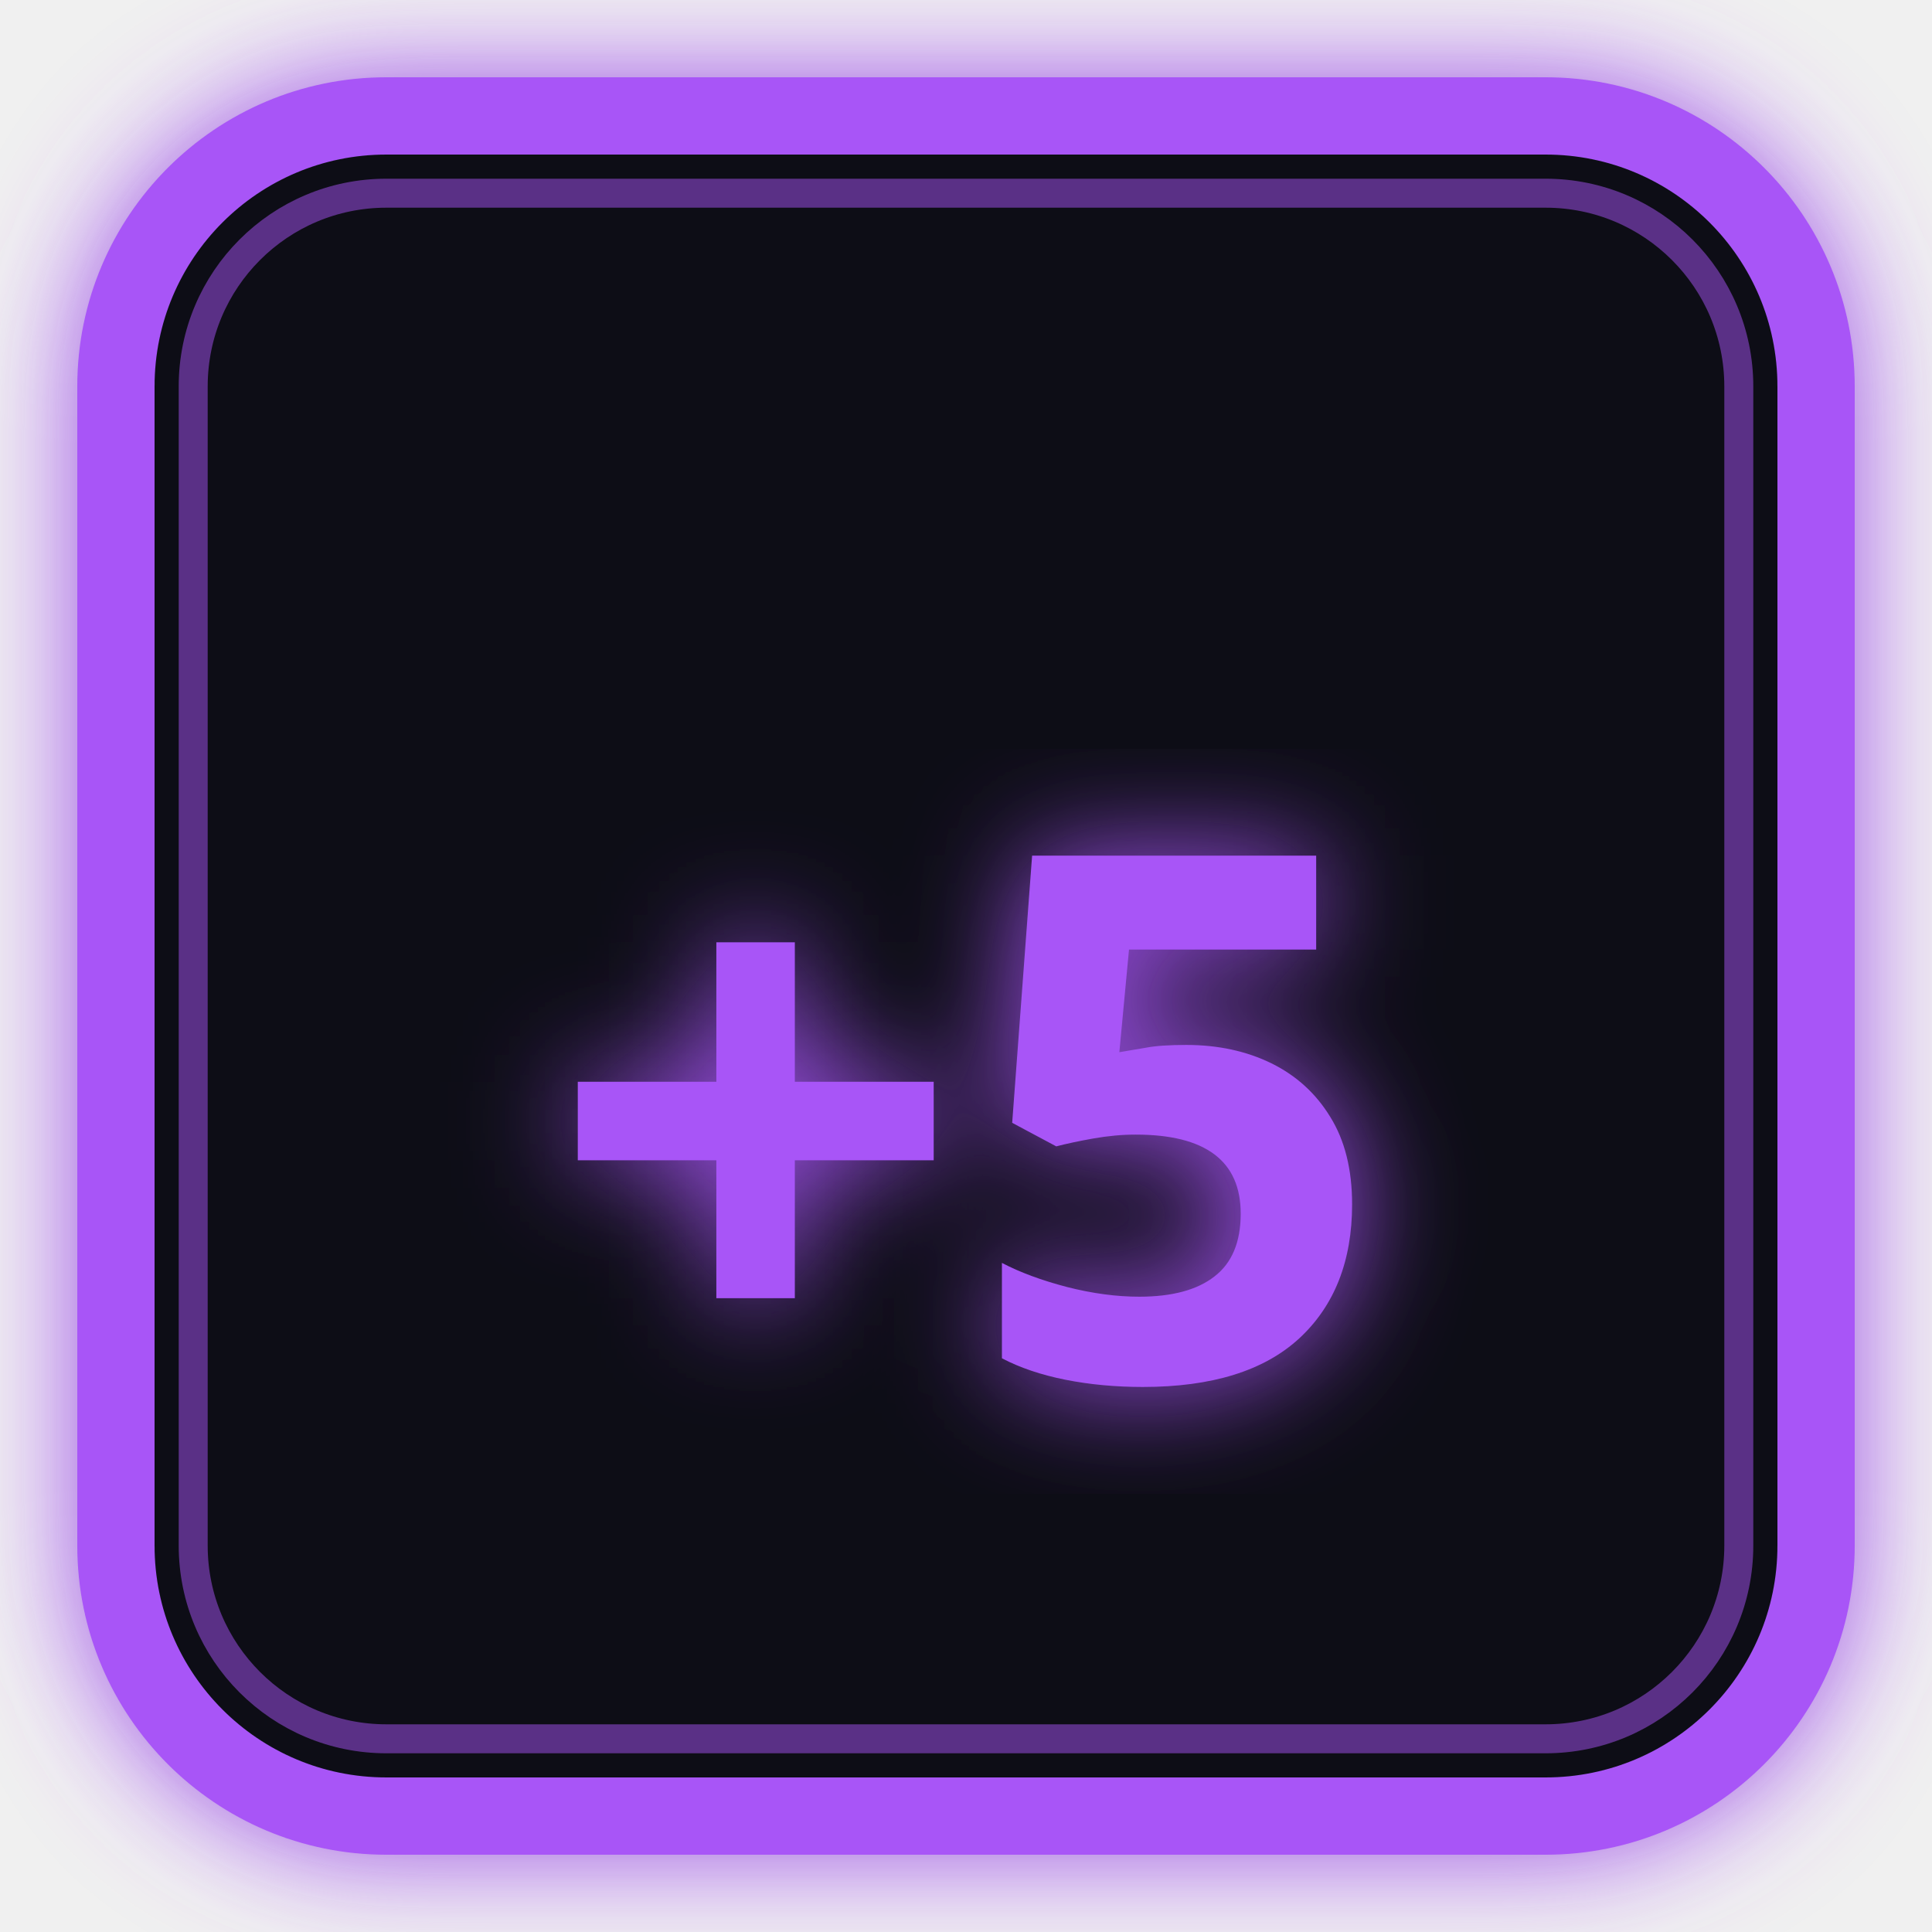
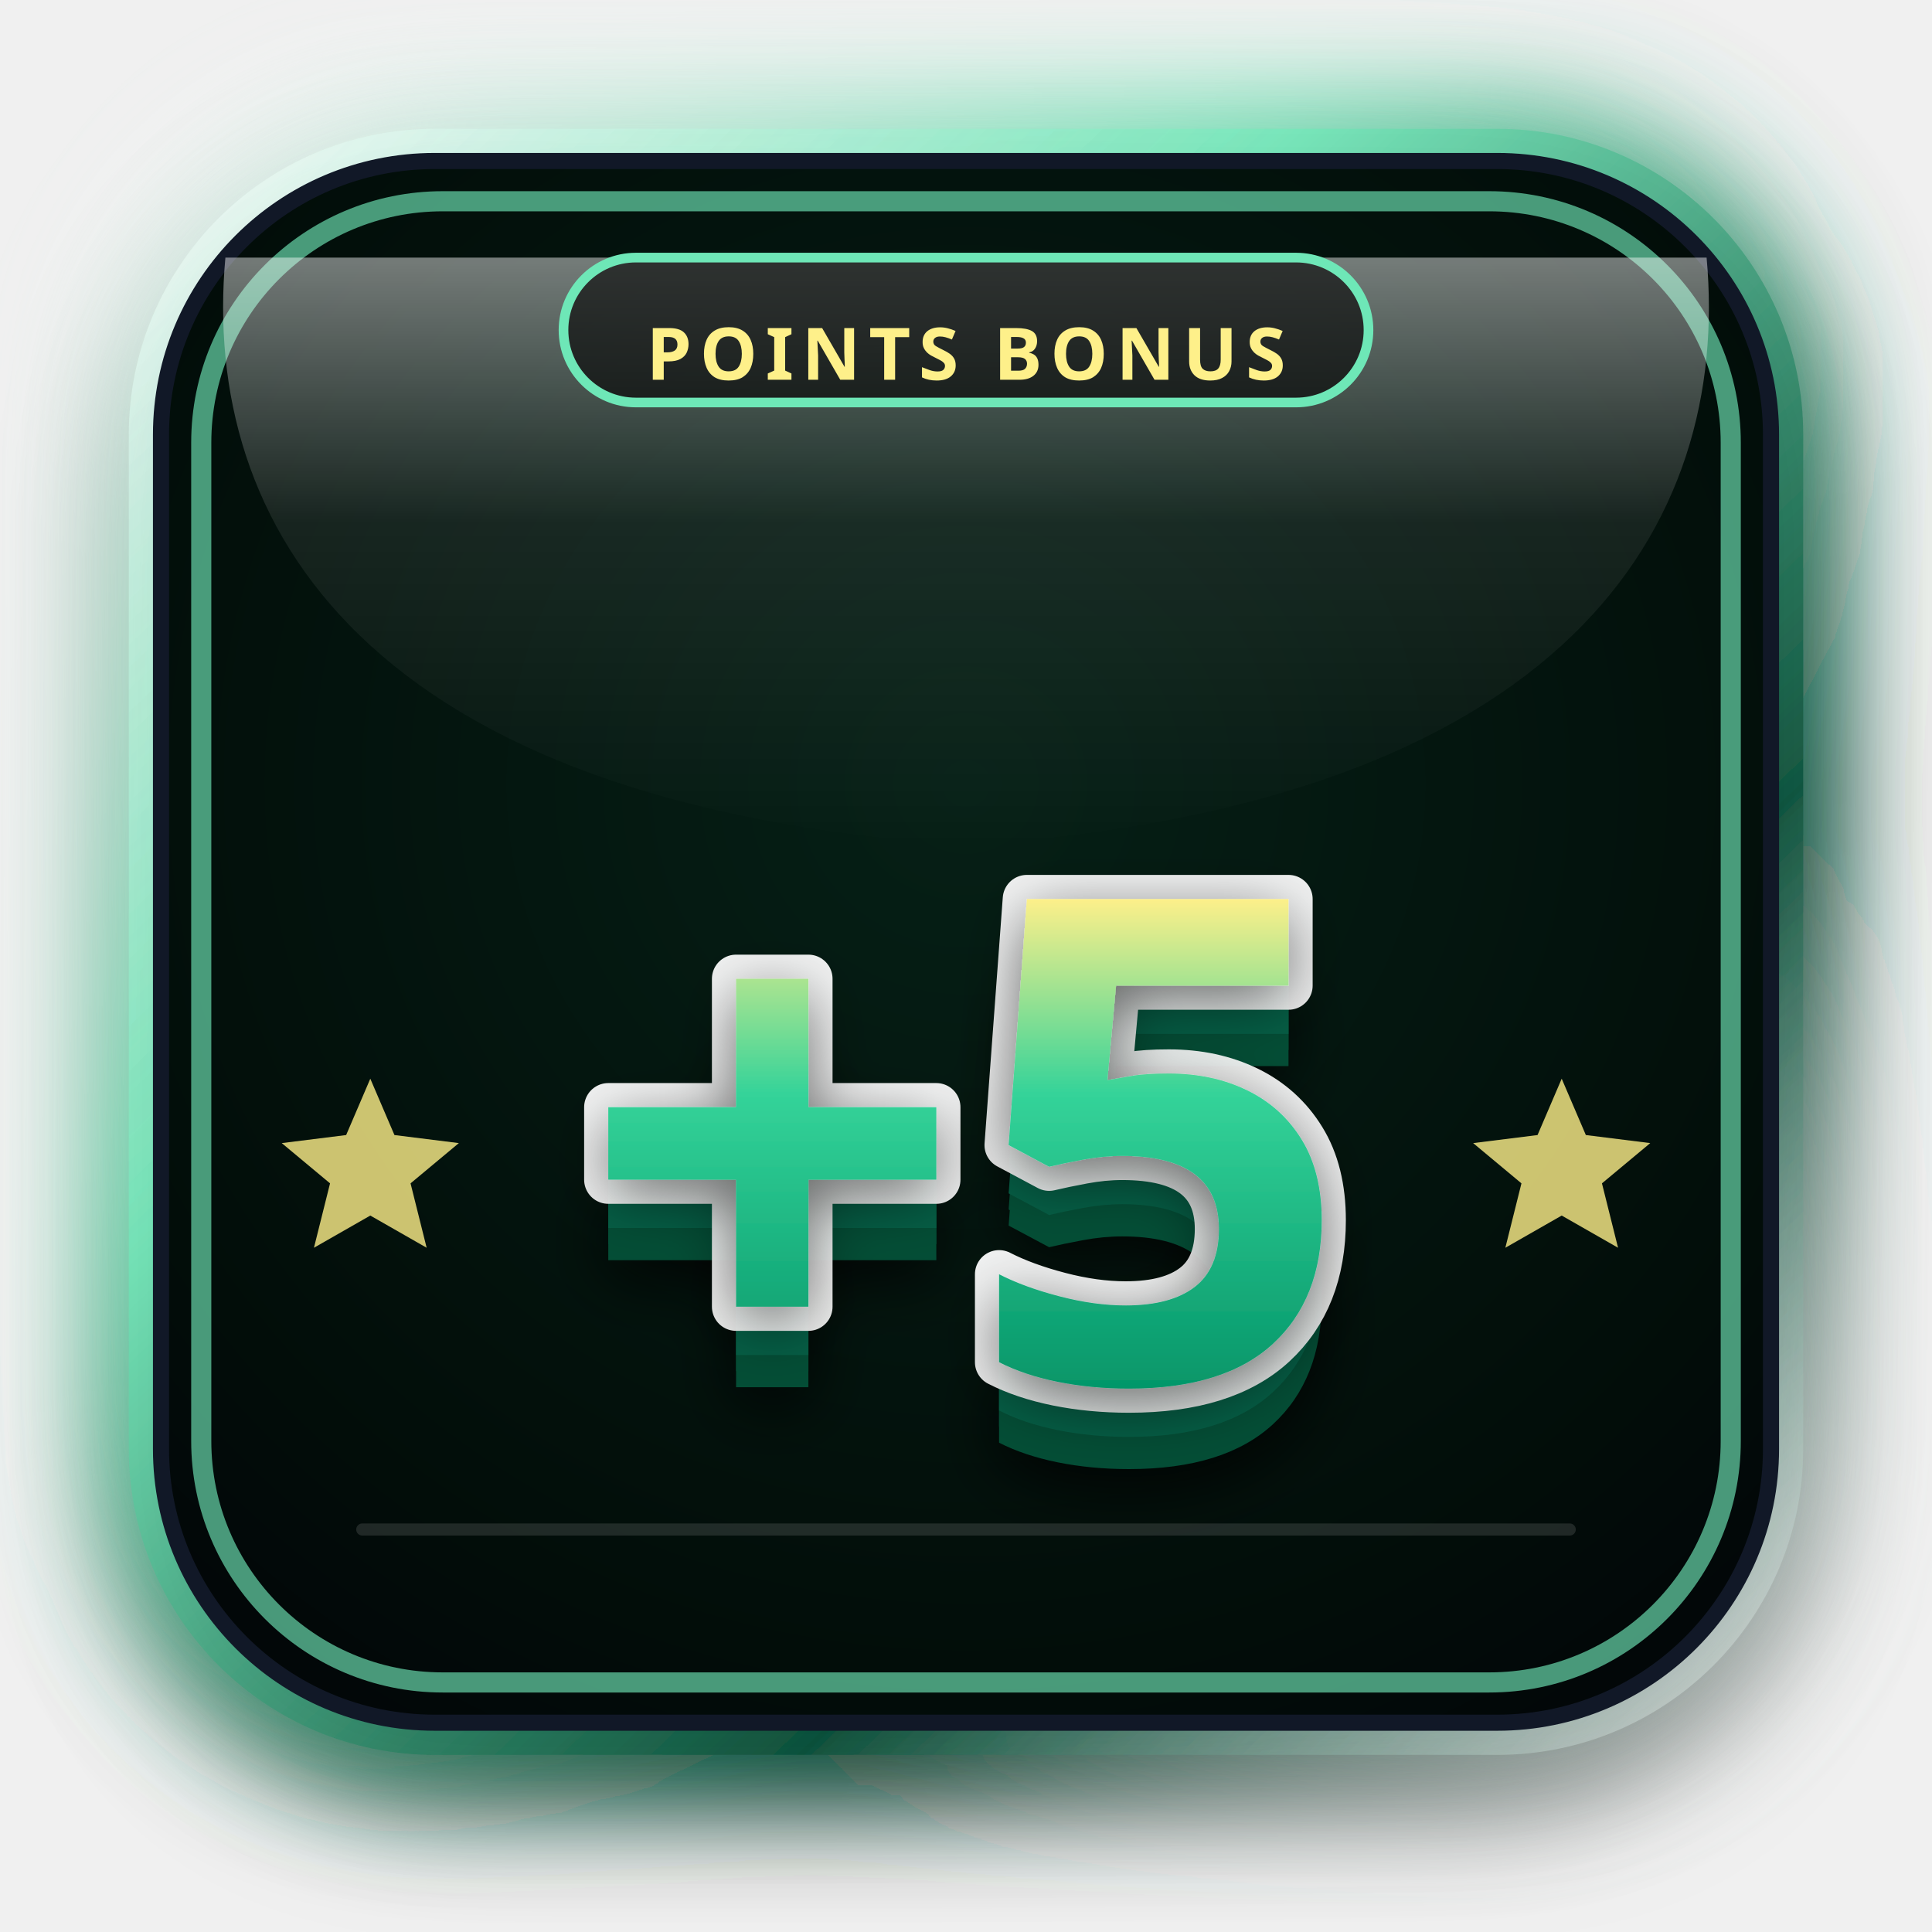
- <svg xmlns="http://www.w3.org/2000/svg" viewBox="0 0 100 100" width="100" height="100">
+ <svg xmlns="http://www.w3.org/2000/svg" viewBox="0 0 240 240" width="240" height="240">
  <defs>
-     <filter id="neon-glow" x="-20%" y="-20%" width="140%" height="140%">
-       <feGaussianBlur stdDeviation="3" result="blur" />
+     <filter id="neonGlow_5_true" x="-30%" y="-30%" width="160%" height="160%">
+       <feGaussianBlur stdDeviation="8" result="blur1" />
+       <feGaussianBlur stdDeviation="3" result="blur2" />
      <feMerge>
-         <feMergeNode in="blur" />
+         <feMergeNode in="blur1" />
+         <feMergeNode in="blur2" />
        <feMergeNode in="SourceGraphic" />
      </feMerge>
    </filter>
+     <linearGradient id="bevelRim_5_true" x1="0%" y1="0%" x2="100%" y2="100%">
+       <stop offset="0%" stop-color="#ffffff" stop-opacity="0.8" />
+       <stop offset="35%" stop-color="#6ee7b7" />
+       <stop offset="70%" stop-color="#044e36" />
+       <stop offset="100%" stop-color="#ffffff" stop-opacity="0.5" />
+     </linearGradient>
+     <radialGradient id="bodyPlate_5_true" cx="50%" cy="40%" r="75%">
+       <stop offset="0%" stop-color="#062016" />
+       <stop offset="75%" stop-color="#020d09" />
+       <stop offset="100%" stop-color="#020408" />
+     </radialGradient>
+     <linearGradient id="numFaceGrad_5_true" x1="0%" y1="0%" x2="0%" y2="100%">
+       <stop offset="0%" stop-color="#fef08a" />
+       <stop offset="40%" stop-color="#34d399" />
+       <stop offset="100%" stop-color="#059669" />
+     </linearGradient>
+     <linearGradient id="glassGlare_5_true" x1="0%" y1="0%" x2="0%" y2="100%">
+       <stop offset="0%" stop-color="#ffffff" stop-opacity="0.45" />
+       <stop offset="45%" stop-color="#ffffff" stop-opacity="0.08" />
+       <stop offset="100%" stop-color="#ffffff" stop-opacity="0" />
+     </linearGradient>
  </defs>
-   <rect x="6" y="6" width="88" height="88" rx="14" ry="14" fill="#0d1117" stroke="#a855f7" stroke-width="4" filter="url(#neon-glow)" />
-   <rect x="10" y="10" width="80" height="80" rx="10" ry="10" fill="none" stroke="#a855f7" stroke-width="1.5" stroke-opacity="0.5" />
-   <text x="50" y="58" dominant-baseline="middle" text-anchor="middle" font-family="'Outfit', 'Plus Jakarta Sans', sans-serif" font-weight="900" font-size="38" fill="#a855f7" filter="url(#neon-glow)">+5</text>
+   <rect x="18" y="24" width="204" height="198" rx="38" ry="38" fill="#000000" opacity="0.75" filter="blur(8px)" />
+   <rect x="16" y="16" width="208" height="202" rx="38" ry="38" fill="url(#bevelRim_5_true)" filter="url(#neonGlow_5_true)" opacity="0.9" />
+   <rect x="20" y="20" width="200" height="194" rx="34" ry="34" fill="url(#bodyPlate_5_true)" stroke="#111827" stroke-width="2" />
+   <rect x="25" y="25" width="190" height="184" rx="30" ry="30" fill="none" stroke="#6ee7b7" stroke-width="2.5" opacity="0.65" />
+   <path d="M 28,32 C 60,32 180,32 212,32 C 215,65 195,100 120,105 C 45,100 25,65 28,32 Z" fill="url(#glassGlare_5_true)" />
+   <rect x="70" y="32" width="100" height="18" rx="9" fill="rgba(0,0,0,0.6)" stroke="#6ee7b7" stroke-width="1.2" />
+   <text x="120" y="44" dominant-baseline="middle" text-anchor="middle" font-family="'Outfit', 'Plus Jakarta Sans', sans-serif" font-weight="900" font-size="9" fill="#fef08a" letter-spacing="1">POINTS BONUS</text>
+   <polygon points="46,134 49,141 57,142 51,147 53,155 46,151 39,155 41,147 35,142 43,141" fill="#fef08a" opacity="0.8" />
+   <polygon points="194,134 197,141 205,142 199,147 201,155 194,151 187,155 189,147 183,142 191,141" fill="#fef08a" opacity="0.8" />
+   <text x="120" y="154" dominant-baseline="middle" text-anchor="middle" font-family="'Outfit', 'Plus Jakarta Sans', sans-serif" font-weight="900" font-size="84" fill="#000000" opacity="0.85" filter="blur(4px)">+5</text>
+   <text x="120" y="152" dominant-baseline="middle" text-anchor="middle" font-family="'Outfit', 'Plus Jakarta Sans', sans-serif" font-weight="900" font-size="84" fill="#044e36">+5</text>
+   <text x="120" y="150" dominant-baseline="middle" text-anchor="middle" font-family="'Outfit', 'Plus Jakarta Sans', sans-serif" font-weight="900" font-size="84" fill="#044e36">+5</text>
+   <text x="120" y="148" dominant-baseline="middle" text-anchor="middle" font-family="'Outfit', 'Plus Jakarta Sans', sans-serif" font-weight="900" font-size="84" fill="#065f46">+5</text>
+   <text x="120" y="145" dominant-baseline="middle" text-anchor="middle" font-family="'Outfit', 'Plus Jakarta Sans', sans-serif" font-weight="900" font-size="84" fill="#065f46">+5</text>
+   <text x="120" y="142" dominant-baseline="middle" text-anchor="middle" font-family="'Outfit', 'Plus Jakarta Sans', sans-serif" font-weight="900" font-size="84" fill="none" stroke="#ffffff" stroke-width="6" stroke-linejoin="round" opacity="0.95">+5</text>
+   <text x="120" y="142" dominant-baseline="middle" text-anchor="middle" font-family="'Outfit', 'Plus Jakarta Sans', sans-serif" font-weight="900" font-size="84" fill="url(#numFaceGrad_5_true)" filter="drop-shadow(0 2px 4px rgba(0,0,0,0.6))">+5</text>
+   <line x1="45" y1="190" x2="195" y2="190" stroke="rgba(255,255,255,0.12)" stroke-width="1.5" stroke-linecap="round" />
</svg>
